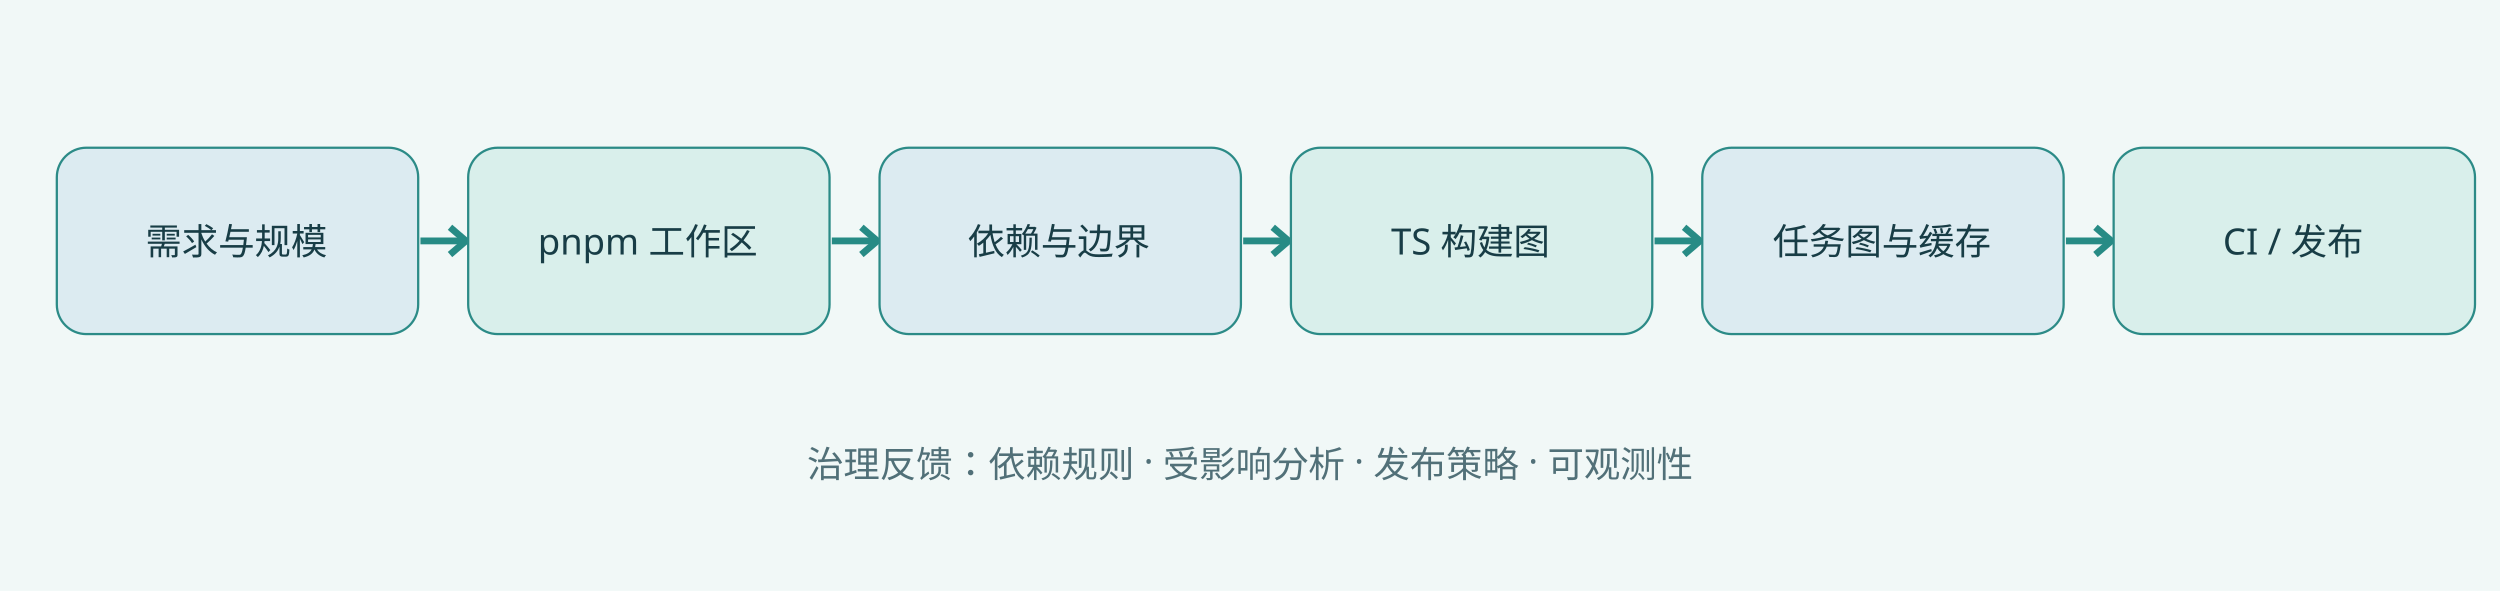
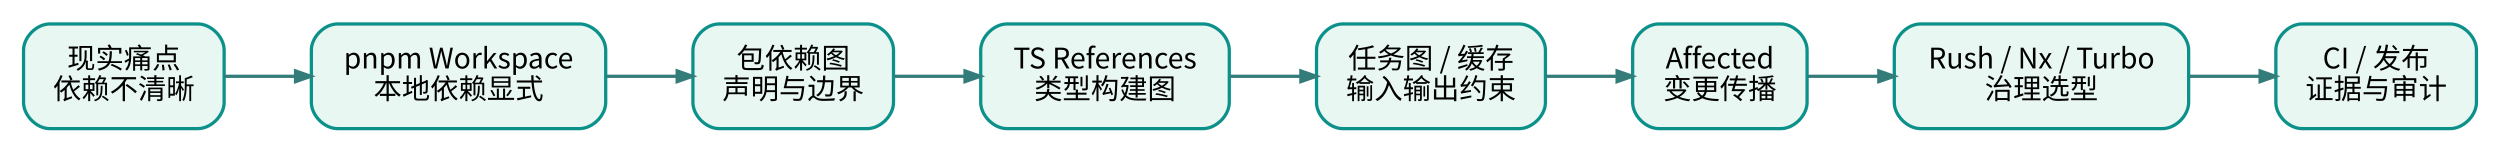
- <svg xmlns="http://www.w3.org/2000/svg" viewBox="0 0 1100 260" role="img" aria-label="Monorepo 全景：需求、包管理、依赖边界、构建、缓存、CI 和治理">
-   <rect width="1100" height="260" fill="#f1f8f7" />
-   <g font-family="sans-serif" font-size="16" text-anchor="middle">
-     <rect x="25" y="65" width="159" height="82" rx="13" fill="#dcebf1" stroke="#2c8b87" />
-     <text x="104" y="112" fill="#183d46">需求与规模</text>
-     <path d="M185 106h18" stroke="#278b85" stroke-width="3" />
-     <path d="m198 100 7 6 -7 6" fill="none" stroke="#278b85" stroke-width="3" />
-     <rect x="206" y="65" width="159" height="82" rx="13" fill="#d9efeb" stroke="#2c8b87" />
-     <text x="285" y="112" fill="#183d46">pnpm 工作区</text>
-     <path d="M366 106h18" stroke="#278b85" stroke-width="3" />
-     <path d="m379 100 7 6 -7 6" fill="none" stroke="#278b85" stroke-width="3" />
-     <rect x="387" y="65" width="159" height="82" rx="13" fill="#dcebf1" stroke="#2c8b87" />
-     <text x="466" y="112" fill="#183d46">依赖与边界</text>
-     <path d="M547 106h18" stroke="#278b85" stroke-width="3" />
-     <path d="m560 100 7 6 -7 6" fill="none" stroke="#278b85" stroke-width="3" />
-     <rect x="568" y="65" width="159" height="82" rx="13" fill="#d9efeb" stroke="#2c8b87" />
-     <text x="647" y="112" fill="#183d46">TS 构建图</text>
-     <path d="M728 106h18" stroke="#278b85" stroke-width="3" />
-     <path d="m741 100 7 6 -7 6" fill="none" stroke="#278b85" stroke-width="3" />
-     <rect x="749" y="65" width="159" height="82" rx="13" fill="#dcebf1" stroke="#2c8b87" />
-     <text x="828" y="112" fill="#183d46">任务图与缓存</text>
-     <path d="M909 106h18" stroke="#278b85" stroke-width="3" />
-     <path d="m922 100 7 6 -7 6" fill="none" stroke="#278b85" stroke-width="3" />
-     <rect x="930" y="65" width="159" height="82" rx="13" fill="#d9efeb" stroke="#2c8b87" />
-     <text x="1009" y="112" fill="#183d46">CI / 发布</text>
-     <text x="550" y="210" fill="#517078">治理反馈：依赖规则 · 受影响分析 · 发布策略 · 可观测性</text>
+ <svg xmlns="http://www.w3.org/2000/svg" width="1147pt" height="70pt" viewBox="0.00 0.00 1146.60 69.60">
+   <g id="graph0" class="graph" transform="scale(1 1) rotate(0) translate(10.8 58.8)">
+     <g id="node1" class="node">
+       <path fill="#e9f7f2" stroke="#0c908a" stroke-width="1.5" d="M80,-48C80,-48 12,-48 12,-48 6,-48 0,-42 0,-36 0,-36 0,-12 0,-12 0,-6 6,0 12,0 12,0 80,0 80,0 86,0 92,-6 92,-12 92,-12 92,-36 92,-36 92,-42 86,-48 80,-48" />
+       <text text-anchor="middle" x="46" y="-27.6" font-family="Noto Sans CJK SC" font-size="13.00">现实痛点</text>
+       <text text-anchor="middle" x="46" y="-13.6" font-family="Noto Sans CJK SC" font-size="13.00">依赖不清晰</text>
+     </g>
+     <g id="node2" class="node">
+       <path fill="#e9f7f2" stroke="#0c908a" stroke-width="1.5" d="M255,-48C255,-48 144,-48 144,-48 138,-48 132,-42 132,-36 132,-36 132,-12 132,-12 132,-6 138,0 144,0 144,0 255,0 255,0 261,0 267,-6 267,-12 267,-12 267,-36 267,-36 267,-42 261,-48 255,-48" />
+       <text text-anchor="middle" x="199.5" y="-27.6" font-family="Noto Sans CJK SC" font-size="13.00">pnpm Workspace</text>
+       <text text-anchor="middle" x="199.5" y="-13.6" font-family="Noto Sans CJK SC" font-size="13.00">本地依赖显式</text>
+     </g>
+     <g id="edge1" class="edge">
+       <path fill="none" stroke="#347c7a" stroke-width="1.5" d="M92.04,-24C102.28,-24 113.41,-24 124.49,-24" />
+       <polygon fill="#347c7a" stroke="#347c7a" stroke-width="1.5" points="124.75,-26.45 131.75,-24 124.75,-21.55 124.75,-26.45" />
+     </g>
+     <g id="node3" class="node">
+       <path fill="#e9f7f2" stroke="#0c908a" stroke-width="1.5" d="M387,-48C387,-48 319,-48 319,-48 313,-48 307,-42 307,-36 307,-36 307,-12 307,-12 307,-6 313,0 319,0 319,0 387,0 387,0 393,0 399,-6 399,-12 399,-12 399,-36 399,-36 399,-42 393,-48 387,-48" />
+       <text text-anchor="middle" x="353" y="-27.6" font-family="Noto Sans CJK SC" font-size="13.00">包依赖图</text>
+       <text text-anchor="middle" x="353" y="-13.6" font-family="Noto Sans CJK SC" font-size="13.00">声明与边界</text>
+     </g>
+     <g id="edge2" class="edge">
+       <path fill="none" stroke="#347c7a" stroke-width="1.5" d="M267.39,-24C278.21,-24 289.28,-24 299.68,-24" />
+       <polygon fill="#347c7a" stroke="#347c7a" stroke-width="1.5" points="299.78,-26.45 306.78,-24 299.78,-21.55 299.78,-26.45" />
+     </g>
+     <g id="node4" class="node">
+       <path fill="#e9f7f2" stroke="#0c908a" stroke-width="1.5" d="M541,-48C541,-48 451,-48 451,-48 445,-48 439,-42 439,-36 439,-36 439,-12 439,-12 439,-6 445,0 451,0 451,0 541,0 541,0 547,0 553,-6 553,-12 553,-12 553,-36 553,-36 553,-42 547,-48 541,-48" />
+       <text text-anchor="middle" x="496" y="-27.6" font-family="Noto Sans CJK SC" font-size="13.00">TS References</text>
+       <text text-anchor="middle" x="496" y="-13.6" font-family="Noto Sans CJK SC" font-size="13.00">类型构建图</text>
+     </g>
+     <g id="edge3" class="edge">
+       <path fill="none" stroke="#347c7a" stroke-width="1.5" d="M399,-24C409.38,-24 420.61,-24 431.61,-24" />
+       <polygon fill="#347c7a" stroke="#347c7a" stroke-width="1.5" points="431.79,-26.45 438.79,-24 431.79,-21.55 431.79,-26.45" />
+     </g>
+     <g id="node5" class="node">
+       <path fill="#e9f7f2" stroke="#0c908a" stroke-width="1.5" d="M686,-48C686,-48 605,-48 605,-48 599,-48 593,-42 593,-36 593,-36 593,-12 593,-12 593,-6 599,0 605,0 605,0 686,0 686,0 692,0 698,-6 698,-12 698,-12 698,-36 698,-36 698,-42 692,-48 686,-48" />
+       <text text-anchor="middle" x="645.5" y="-27.6" font-family="Noto Sans CJK SC" font-size="13.00">任务图 / 缓存</text>
+       <text text-anchor="middle" x="645.5" y="-13.6" font-family="Noto Sans CJK SC" font-size="13.00">输入输出约束</text>
+     </g>
+     <g id="edge4" class="edge">
+       <path fill="none" stroke="#347c7a" stroke-width="1.5" d="M553.18,-24C563.77,-24 574.86,-24 585.53,-24" />
+       <polygon fill="#347c7a" stroke="#347c7a" stroke-width="1.5" points="585.83,-26.45 592.83,-24 585.83,-21.55 585.83,-26.45" />
+     </g>
+     <g id="node6" class="node">
+       <path fill="#e9f7f2" stroke="#0c908a" stroke-width="1.5" d="M806,-48C806,-48 750,-48 750,-48 744,-48 738,-42 738,-36 738,-36 738,-12 738,-12 738,-6 744,0 750,0 750,0 806,0 806,0 812,0 818,-6 818,-12 818,-12 818,-36 818,-36 818,-42 812,-48 806,-48" />
+       <text text-anchor="middle" x="778" y="-27.6" font-family="Noto Sans CJK SC" font-size="13.00">Affected</text>
+       <text text-anchor="middle" x="778" y="-13.6" font-family="Noto Sans CJK SC" font-size="13.00">变更传播</text>
+     </g>
+     <g id="edge5" class="edge">
+       <path fill="none" stroke="#347c7a" stroke-width="1.5" d="M698.08,-24C708.84,-24 720.13,-24 730.69,-24" />
+       <polygon fill="#347c7a" stroke="#347c7a" stroke-width="1.5" points="730.87,-26.45 737.87,-24 730.87,-21.55 730.87,-26.45" />
+     </g>
+     <g id="node7" class="node">
+       <path fill="#e9f7f2" stroke="#0c908a" stroke-width="1.5" d="M981,-48C981,-48 870,-48 870,-48 864,-48 858,-42 858,-36 858,-36 858,-12 858,-12 858,-6 864,0 870,0 870,0 981,0 981,0 987,0 993,-6 993,-12 993,-12 993,-36 993,-36 993,-42 987,-48 981,-48" />
+       <text text-anchor="middle" x="925.5" y="-27.6" font-family="Noto Sans CJK SC" font-size="13.00">Rush / Nx / Turbo</text>
+       <text text-anchor="middle" x="925.5" y="-13.6" font-family="Noto Sans CJK SC" font-size="13.00">治理选型</text>
+     </g>
+     <g id="edge6" class="edge">
+       <path fill="none" stroke="#347c7a" stroke-width="1.5" d="M818.37,-24C828.38,-24 839.47,-24 850.59,-24" />
+       <polygon fill="#347c7a" stroke="#347c7a" stroke-width="1.5" points="850.9,-26.45 857.9,-24 850.9,-21.55 850.9,-26.45" />
+     </g>
+     <g id="node8" class="node">
+       <path fill="#e9f7f2" stroke="#0c908a" stroke-width="1.5" d="M1113,-48C1113,-48 1045,-48 1045,-48 1039,-48 1033,-42 1033,-36 1033,-36 1033,-12 1033,-12 1033,-6 1039,0 1045,0 1045,0 1113,0 1113,0 1119,0 1125,-6 1125,-12 1125,-12 1125,-36 1125,-36 1125,-42 1119,-48 1113,-48" />
+       <text text-anchor="middle" x="1079" y="-27.6" font-family="Noto Sans CJK SC" font-size="13.00">CI / 发布</text>
+       <text text-anchor="middle" x="1079" y="-13.6" font-family="Noto Sans CJK SC" font-size="13.00">证据与审计</text>
+     </g>
+     <g id="edge7" class="edge">
+       <path fill="none" stroke="#347c7a" stroke-width="1.5" d="M993.39,-24C1004.21,-24 1015.28,-24 1025.68,-24" />
+       <polygon fill="#347c7a" stroke="#347c7a" stroke-width="1.5" points="1025.78,-26.45 1032.78,-24 1025.78,-21.55 1025.78,-26.45" />
+     </g>
  </g>
</svg>
